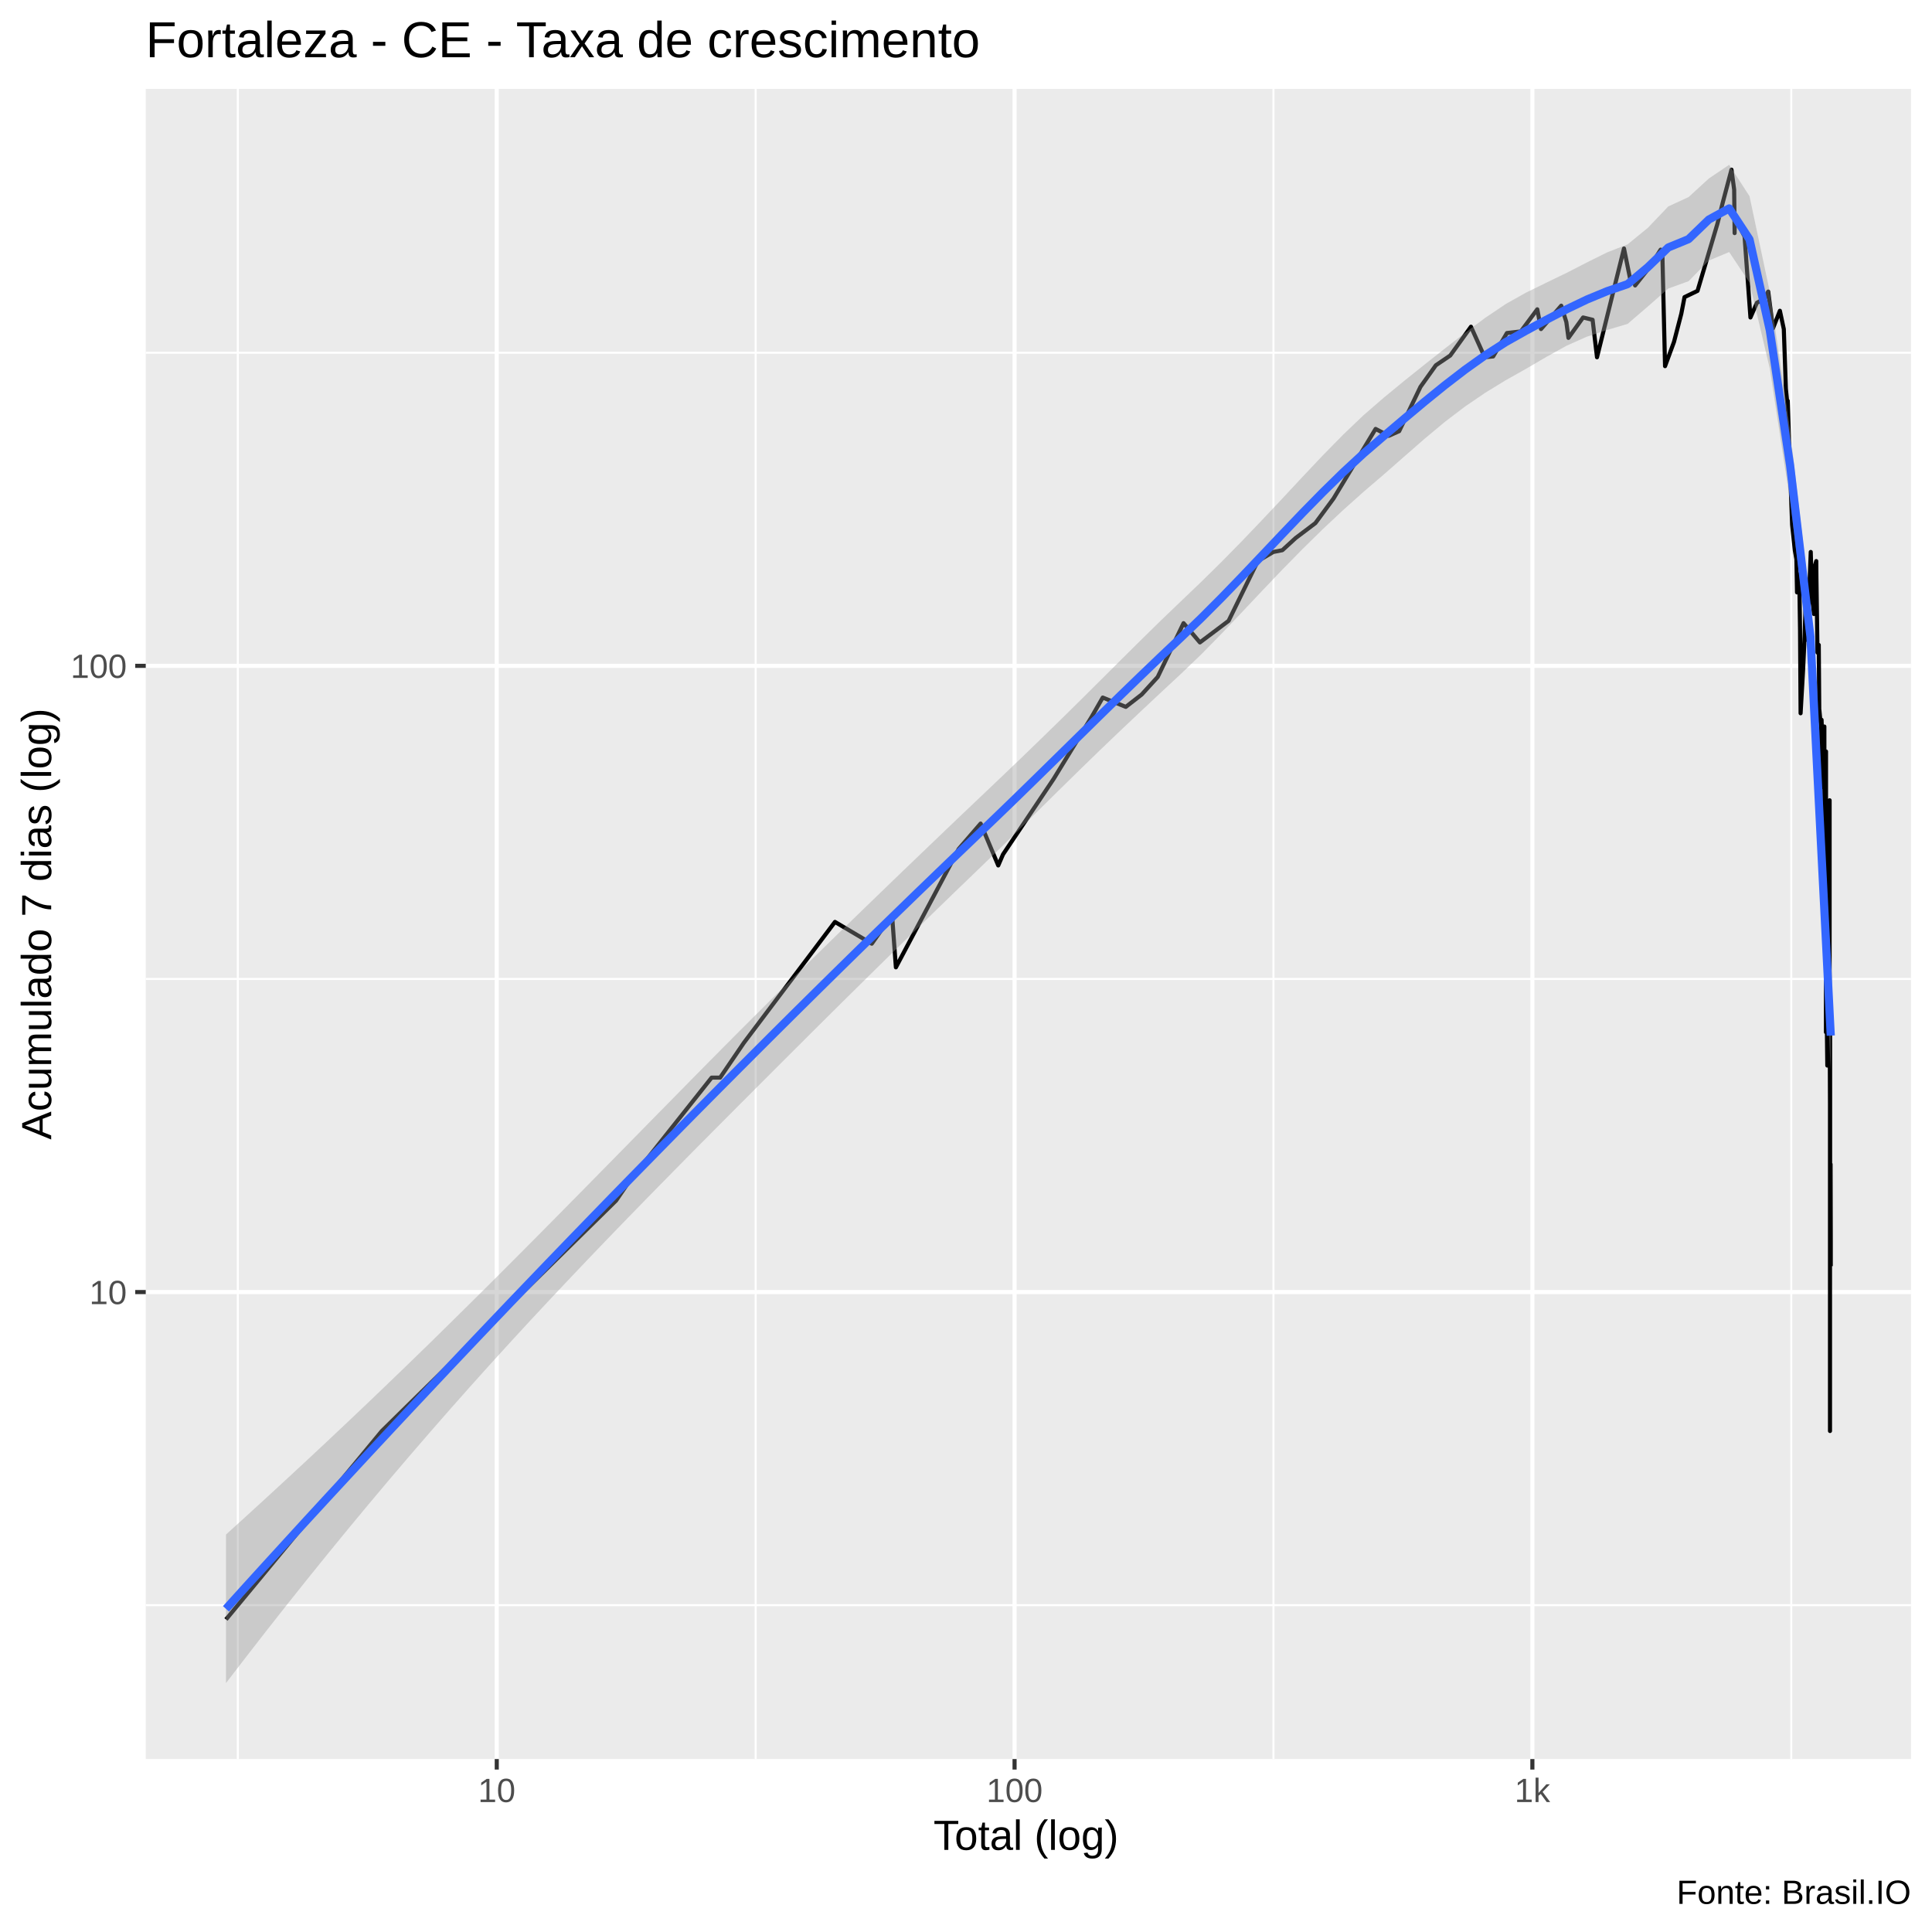
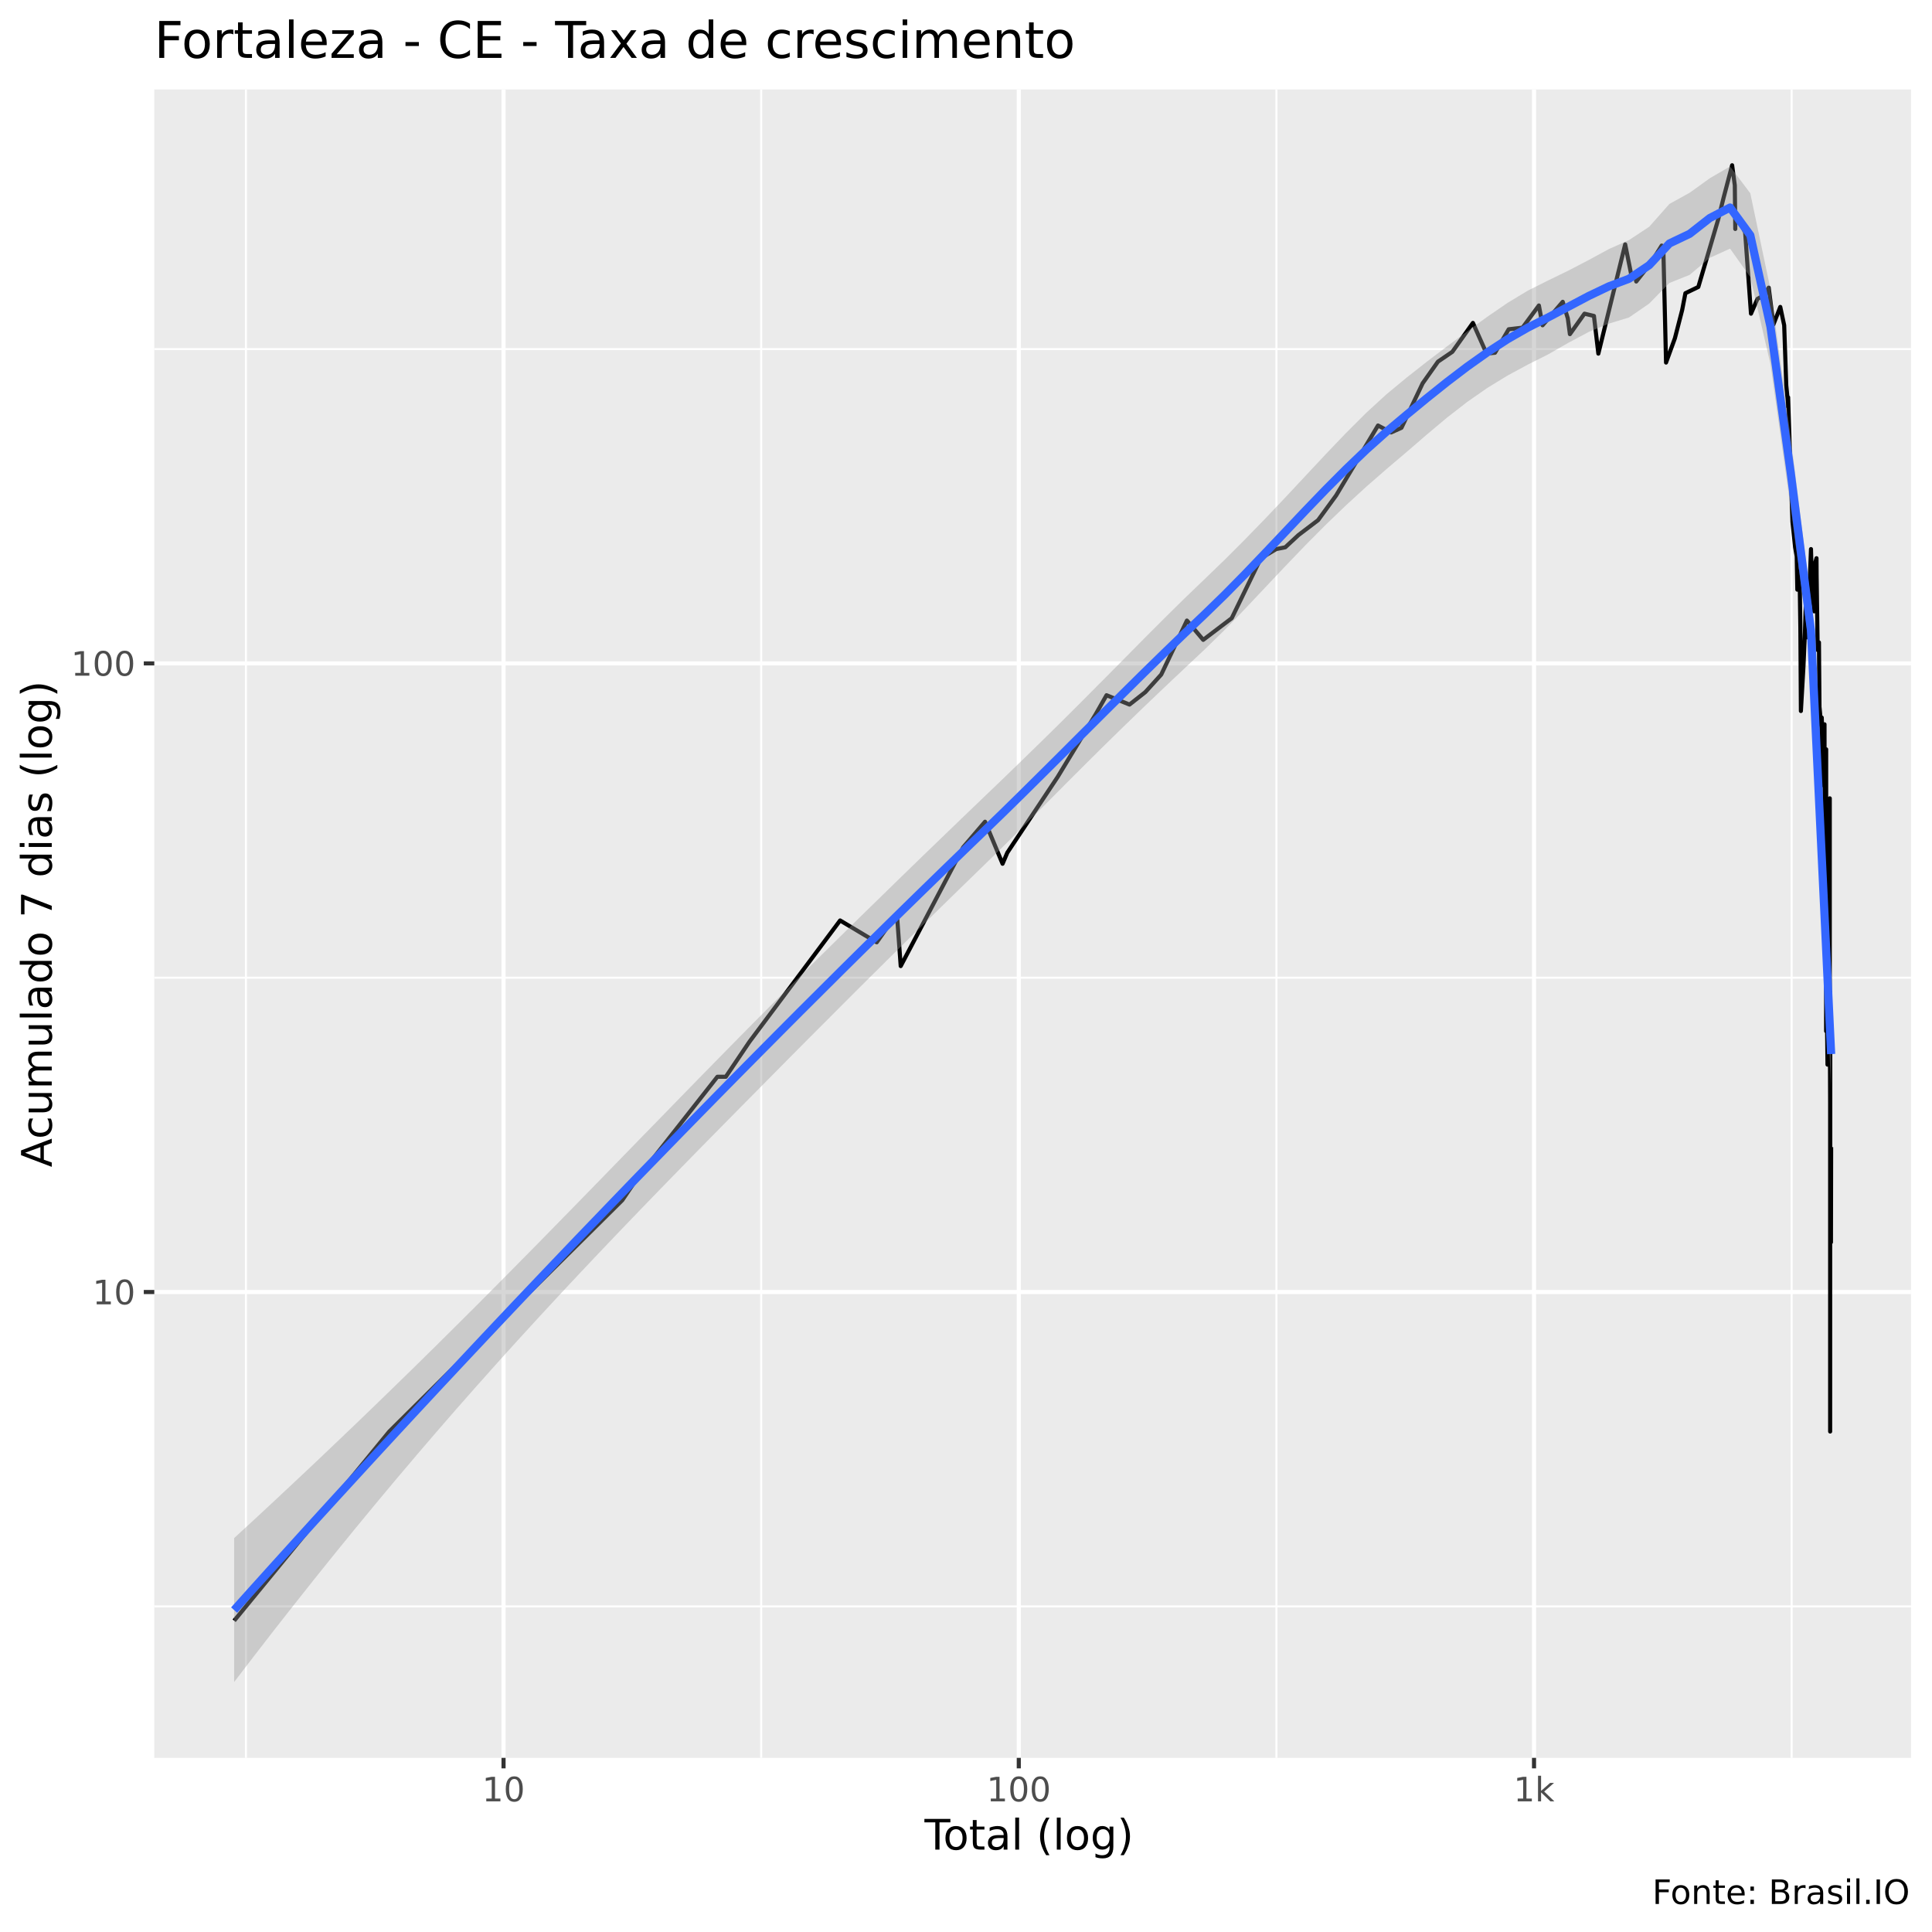
<svg xmlns="http://www.w3.org/2000/svg" viewBox="0 0 504.00 504.00">
  <defs>
    <style type="text/css">
    line, polyline, polygon, path, rect, circle {
      fill: none;
      stroke: #000000;
      stroke-linecap: round;
      stroke-linejoin: round;
      stroke-miterlimit: 10.00;
    }
  </style>
  </defs>
  <rect width="100%" height="100%" style="stroke: none; fill: #FFFFFF;" />
-   <rect x="-0" y="0.00" width="504.00" height="504.00" style="stroke-width: 1.07; stroke: #FFFFFF; fill: #FFFFFF;" />
+   <rect x="0" y="0.00" width="504.00" height="504.00" style="stroke-width: 1.07; stroke: #FFFFFF; fill: #FFFFFF;" />
  <defs>
-     <clipPath id="cpMzguMDJ8NDk4LjUyfDQ1OC44OHwyMy4xOQ==">
-       <rect x="38.02" y="23.19" width="460.50" height="435.69" />
+     <clipPath id="cpNDAuMjV8NDk4LjUyfDQ1OC41N3wyMy4zMw==">
+       <rect x="40.25" y="23.33" width="458.27" height="435.24" />
    </clipPath>
  </defs>
-   <rect x="38.02" y="23.19" width="460.50" height="435.69" style="stroke-width: 1.07; stroke: none; fill: #EBEBEB;" clip-path="url(#cpMzguMDJ8NDk4LjUyfDQ1OC44OHwyMy4xOQ==)" />
-   <polyline points="38.02,418.74 498.52,418.74 " style="stroke-width: 0.53; stroke: #FFFFFF; stroke-linecap: butt;" clip-path="url(#cpMzguMDJ8NDk4LjUyfDQ1OC44OHwyMy4xOQ==)" />
-   <polyline points="38.02,255.38 498.52,255.38 " style="stroke-width: 0.53; stroke: #FFFFFF; stroke-linecap: butt;" clip-path="url(#cpMzguMDJ8NDk4LjUyfDQ1OC44OHwyMy4xOQ==)" />
-   <polyline points="38.02,92.02 498.52,92.02 " style="stroke-width: 0.53; stroke: #FFFFFF; stroke-linecap: butt;" clip-path="url(#cpMzguMDJ8NDk4LjUyfDQ1OC44OHwyMy4xOQ==)" />
-   <polyline points="62.04,458.88 62.04,23.19 " style="stroke-width: 0.53; stroke: #FFFFFF; stroke-linecap: butt;" clip-path="url(#cpMzguMDJ8NDk4LjUyfDQ1OC44OHwyMy4xOQ==)" />
-   <polyline points="197.13,458.88 197.13,23.19 " style="stroke-width: 0.53; stroke: #FFFFFF; stroke-linecap: butt;" clip-path="url(#cpMzguMDJ8NDk4LjUyfDQ1OC44OHwyMy4xOQ==)" />
-   <polyline points="332.21,458.88 332.21,23.19 " style="stroke-width: 0.53; stroke: #FFFFFF; stroke-linecap: butt;" clip-path="url(#cpMzguMDJ8NDk4LjUyfDQ1OC44OHwyMy4xOQ==)" />
-   <polyline points="467.29,458.88 467.29,23.19 " style="stroke-width: 0.53; stroke: #FFFFFF; stroke-linecap: butt;" clip-path="url(#cpMzguMDJ8NDk4LjUyfDQ1OC44OHwyMy4xOQ==)" />
-   <polyline points="38.02,337.06 498.52,337.06 " style="stroke-width: 1.07; stroke: #FFFFFF; stroke-linecap: butt;" clip-path="url(#cpMzguMDJ8NDk4LjUyfDQ1OC44OHwyMy4xOQ==)" />
-   <polyline points="38.02,173.70 498.52,173.70 " style="stroke-width: 1.07; stroke: #FFFFFF; stroke-linecap: butt;" clip-path="url(#cpMzguMDJ8NDk4LjUyfDQ1OC44OHwyMy4xOQ==)" />
-   <polyline points="129.59,458.88 129.59,23.19 " style="stroke-width: 1.07; stroke: #FFFFFF; stroke-linecap: butt;" clip-path="url(#cpMzguMDJ8NDk4LjUyfDQ1OC44OHwyMy4xOQ==)" />
-   <polyline points="264.67,458.88 264.67,23.19 " style="stroke-width: 1.07; stroke: #FFFFFF; stroke-linecap: butt;" clip-path="url(#cpMzguMDJ8NDk4LjUyfDQ1OC44OHwyMy4xOQ==)" />
-   <polyline points="399.75,458.88 399.75,23.19 " style="stroke-width: 1.07; stroke: #FFFFFF; stroke-linecap: butt;" clip-path="url(#cpMzguMDJ8NDk4LjUyfDQ1OC44OHwyMy4xOQ==)" />
-   <polyline points="58.95,422.47 58.95,422.47 75.83,402.06 88.92,386.23 88.92,386.23 99.62,373.30 99.62,373.30 160.72,313.19 164.07,308.29 185.64,281.12 187.86,281.12 194.04,272.05 217.82,240.50 217.82,240.50 227.42,246.18 232.71,238.71 233.71,252.35 250.09,221.47 255.82,214.84 260.41,225.77 261.66,222.88 274.87,203.18 284.83,186.92 287.67,181.97 293.69,184.40 297.83,181.18 302.01,176.60 308.75,162.56 313.02,167.59 320.50,161.96 328.13,146.37 332.17,143.99 334.53,143.53 337.99,140.36 343.14,136.47 347.87,130.06 358.85,111.89 362.28,113.69 365.00,112.48 370.56,100.91 374.57,95.29 378.32,92.75 383.73,85.23 387.32,93.20 389.52,92.98 393.11,86.88 396.74,86.46 401.03,80.69 402.00,85.84 407.28,79.74 408.61,84.02 409.16,88.14 412.98,82.82 415.46,83.42 416.61,93.20 423.65,64.82 425.39,73.42 426.36,73.42 426.55,74.47 430.43,69.56 433.21,65.13 433.68,66.99 434.36,95.52 436.69,89.21 438.60,81.85 439.44,77.51 442.83,75.88 448.02,58.39 449.47,52.63 451.69,44.26 452.39,49.48 452.51,60.81 452.54,56.74 455.10,61.68 456.64,82.82 458.32,78.99 460.36,77.88 461.15,76.24 461.15,77.33 461.27,76.06 462.52,85.64 464.32,81.07 465.34,85.84 465.88,101.42 466.30,105.64 466.31,107.01 466.37,104.56 466.80,117.44 467.51,136.89 468.21,143.53 468.63,145.89 468.79,154.54 468.79,152.41 468.81,152.41 469.36,149.83 469.58,164.40 469.72,186.07 470.39,174.41 470.78,165.66 471.11,155.09 471.15,153.47 471.32,166.30 471.51,166.94 472.37,143.99 472.66,154.54 473.21,160.18 473.21,159.01 473.23,148.33 473.81,146.37 473.85,150.85 474.13,170.24 474.46,168.24 474.60,186.92 474.60,186.07 474.62,185.23 475.11,190.42 475.17,205.36 475.19,187.78 475.59,199.00 475.85,192.24 475.90,189.53 475.92,189.53 475.95,220.09 476.33,198.00 476.33,228.79 476.33,269.27 476.35,196.03 476.35,256.79 476.36,261.52 476.44,256.79 476.69,277.97 476.85,254.54 476.93,242.35 477.03,233.58 477.07,230.35 477.17,228.79 477.20,254.54 477.29,208.77 477.29,264.01 477.39,287.88 477.39,373.30 477.40,259.12 477.42,272.05 477.42,303.71 477.42,313.19 477.54,303.71 477.59,324.12 477.59,330.30 " style="stroke-width: 1.07; stroke-linecap: butt;" clip-path="url(#cpMzguMDJ8NDk4LjUyfDQ1OC44OHwyMy4xOQ==)" />
-   <polygon points="58.95,400.32 64.25,395.51 69.55,390.66 74.85,385.78 80.15,380.86 85.45,375.91 90.75,370.91 96.05,365.88 101.35,360.80 106.65,355.69 111.95,350.54 117.24,345.34 122.54,340.11 127.84,334.85 133.14,329.55 138.44,324.23 143.74,318.88 149.04,313.51 154.34,308.13 159.64,302.74 164.94,297.34 170.24,291.94 175.54,286.55 180.83,281.17 186.13,275.80 191.43,270.46 196.73,265.16 202.03,259.89 207.33,254.65 212.63,249.44 217.93,244.26 223.23,239.11 228.53,233.98 233.83,228.86 239.13,223.77 244.43,218.69 249.72,213.63 255.02,208.59 260.32,203.55 265.62,198.49 270.92,193.37 276.22,188.21 281.52,182.99 286.82,177.72 292.12,172.44 297.42,167.18 302.72,161.98 308.02,156.90 313.31,151.84 318.61,146.62 323.91,141.23 329.21,135.69 334.51,130.06 339.81,124.38 345.11,118.77 350.41,113.37 355.71,108.31 361.01,103.72 366.31,99.36 371.61,95.12 376.90,90.94 382.20,86.82 387.50,82.88 392.80,79.31 398.10,76.33 403.40,73.74 408.70,71.17 414.00,68.45 419.30,65.82 424.60,63.74 429.90,59.41 435.20,53.85 440.49,51.42 445.79,46.56 451.09,42.99 456.39,51.17 461.69,76.15 466.99,112.12 472.29,158.55 477.59,261.11 477.59,279.22 472.29,173.65 466.99,130.80 461.69,96.17 456.39,73.72 451.09,65.75 445.79,67.97 440.49,73.36 435.20,75.27 429.90,79.93 424.60,84.49 419.30,86.06 414.00,87.82 408.70,90.17 403.40,93.11 398.10,96.21 392.80,99.19 387.50,102.43 382.20,106.04 376.90,110.07 371.61,114.48 366.31,119.11 361.01,123.76 355.71,128.30 350.41,133.04 345.11,138.01 339.81,143.21 334.51,148.61 329.21,154.17 323.91,159.79 318.61,165.37 313.31,170.76 308.02,175.84 302.72,180.77 297.42,185.74 292.12,190.75 286.82,195.82 281.52,200.97 276.22,206.17 270.92,211.40 265.62,216.65 260.32,221.85 255.02,226.98 249.72,232.08 244.43,237.20 239.13,242.36 233.83,247.53 228.53,252.73 223.23,257.96 217.93,263.20 212.63,268.47 207.33,273.75 202.03,279.05 196.73,284.35 191.43,289.67 186.13,294.99 180.83,300.33 175.54,305.70 170.24,311.09 164.94,316.52 159.64,321.99 154.34,327.51 149.04,333.08 143.74,338.70 138.44,344.38 133.14,350.13 127.84,355.95 122.54,361.85 117.24,367.83 111.95,373.88 106.65,380.02 101.35,386.24 96.05,392.55 90.75,398.94 85.45,405.42 80.15,411.98 74.85,418.63 69.55,425.36 64.25,432.18 58.95,439.07 " style="stroke-width: 0.00; stroke: none; fill: #999999; fill-opacity: 0.40;" clip-path="url(#cpMzguMDJ8NDk4LjUyfDQ1OC44OHwyMy4xOQ==)" />
-   <polyline points="58.95,400.32 64.25,395.51 69.55,390.66 74.85,385.78 80.15,380.86 85.45,375.91 90.75,370.91 96.05,365.88 101.35,360.80 106.65,355.69 111.95,350.54 117.24,345.34 122.54,340.11 127.84,334.85 133.14,329.55 138.44,324.23 143.74,318.88 149.04,313.51 154.34,308.13 159.64,302.74 164.94,297.34 170.24,291.94 175.54,286.55 180.83,281.17 186.13,275.80 191.43,270.46 196.73,265.16 202.03,259.89 207.33,254.65 212.63,249.44 217.93,244.26 223.23,239.11 228.53,233.98 233.83,228.86 239.13,223.77 244.43,218.69 249.72,213.63 255.02,208.59 260.32,203.55 265.62,198.49 270.92,193.37 276.22,188.21 281.52,182.99 286.82,177.72 292.12,172.44 297.42,167.18 302.72,161.98 308.02,156.90 313.31,151.84 318.61,146.62 323.91,141.23 329.21,135.69 334.51,130.06 339.81,124.38 345.11,118.77 350.41,113.37 355.71,108.31 361.01,103.72 366.31,99.36 371.61,95.12 376.90,90.94 382.20,86.82 387.50,82.88 392.80,79.31 398.10,76.33 403.40,73.74 408.70,71.17 414.00,68.45 419.30,65.82 424.60,63.74 429.90,59.41 435.20,53.85 440.49,51.42 445.79,46.56 451.09,42.99 456.39,51.17 461.69,76.15 466.99,112.12 472.29,158.55 477.59,261.11 " style="stroke-width: 2.13; stroke: none;" clip-path="url(#cpMzguMDJ8NDk4LjUyfDQ1OC44OHwyMy4xOQ==)" />
-   <polyline points="477.59,279.22 472.29,173.65 466.99,130.80 461.69,96.17 456.39,73.72 451.09,65.75 445.79,67.97 440.49,73.36 435.20,75.27 429.90,79.93 424.60,84.49 419.30,86.06 414.00,87.82 408.70,90.17 403.40,93.11 398.10,96.21 392.80,99.19 387.50,102.43 382.20,106.04 376.90,110.07 371.61,114.48 366.31,119.11 361.01,123.76 355.71,128.30 350.41,133.04 345.11,138.01 339.81,143.21 334.51,148.61 329.21,154.17 323.91,159.79 318.61,165.37 313.31,170.76 308.02,175.84 302.72,180.77 297.42,185.74 292.12,190.75 286.82,195.82 281.52,200.97 276.22,206.17 270.92,211.40 265.62,216.65 260.32,221.85 255.02,226.98 249.72,232.08 244.43,237.20 239.13,242.36 233.83,247.53 228.53,252.73 223.23,257.96 217.93,263.20 212.63,268.47 207.33,273.75 202.03,279.05 196.73,284.35 191.43,289.67 186.13,294.99 180.83,300.33 175.54,305.70 170.24,311.09 164.94,316.52 159.64,321.99 154.34,327.51 149.04,333.08 143.74,338.70 138.44,344.38 133.14,350.13 127.84,355.95 122.54,361.85 117.24,367.83 111.95,373.88 106.65,380.02 101.35,386.24 96.05,392.55 90.75,398.94 85.45,405.42 80.15,411.98 74.85,418.63 69.55,425.36 64.25,432.18 58.95,439.07 " style="stroke-width: 2.13; stroke: none;" clip-path="url(#cpMzguMDJ8NDk4LjUyfDQ1OC44OHwyMy4xOQ==)" />
-   <polyline points="58.95,419.70 64.25,413.84 69.55,408.01 74.85,402.21 80.15,396.42 85.45,390.66 90.75,384.93 96.05,379.21 101.35,373.52 106.65,367.85 111.95,362.21 117.24,356.58 122.54,350.98 127.84,345.40 133.14,339.84 138.44,334.31 143.74,328.79 149.04,323.29 154.34,317.82 159.64,312.36 164.94,306.93 170.24,301.52 175.54,296.12 180.83,290.75 186.13,285.40 191.43,280.07 196.73,274.76 202.03,269.47 207.33,264.20 212.63,258.96 217.93,253.73 223.23,248.53 228.53,243.35 233.83,238.20 239.13,233.06 244.43,227.95 249.72,222.86 255.02,217.78 260.32,212.70 265.62,207.57 270.92,202.39 276.22,197.19 281.52,191.98 286.82,186.77 292.12,181.59 297.42,176.46 302.72,171.38 308.02,166.37 313.31,161.30 318.61,155.99 323.91,150.51 329.21,144.93 334.51,139.33 339.81,133.79 345.11,128.39 350.41,123.20 355.71,118.30 361.01,113.74 366.31,109.24 371.61,104.80 376.90,100.51 382.20,96.43 387.50,92.65 392.80,89.25 398.10,86.27 403.40,83.42 408.70,80.67 414.00,78.13 419.30,75.94 424.60,74.12 429.90,69.67 435.20,64.56 440.49,62.39 445.79,57.27 451.09,54.37 456.39,62.44 461.69,86.16 466.99,121.46 472.29,166.10 477.59,270.16 " style="stroke-width: 2.13; stroke: #3366FF; stroke-linecap: butt;" clip-path="url(#cpMzguMDJ8NDk4LjUyfDQ1OC44OHwyMy4xOQ==)" />
+   <rect x="40.25" y="23.33" width="458.27" height="435.24" style="stroke-width: 1.07; stroke: none; fill: #EBEBEB;" clip-path="url(#cpNDAuMjV8NDk4LjUyfDQ1OC41N3wyMy4zMw==)" />
+   <polyline points="40.25,419.05 498.52,419.05 " style="stroke-width: 0.53; stroke: #FFFFFF; stroke-linecap: butt;" clip-path="url(#cpNDAuMjV8NDk4LjUyfDQ1OC41N3wyMy4zMw==)" />
+   <polyline points="40.25,255.06 498.52,255.06 " style="stroke-width: 0.53; stroke: #FFFFFF; stroke-linecap: butt;" clip-path="url(#cpNDAuMjV8NDk4LjUyfDQ1OC41N3wyMy4zMw==)" />
+   <polyline points="40.25,91.06 498.52,91.06 " style="stroke-width: 0.53; stroke: #FFFFFF; stroke-linecap: butt;" clip-path="url(#cpNDAuMjV8NDk4LjUyfDQ1OC41N3wyMy4zMw==)" />
+   <polyline points="64.16,458.57 64.16,23.33 " style="stroke-width: 0.53; stroke: #FFFFFF; stroke-linecap: butt;" clip-path="url(#cpNDAuMjV8NDk4LjUyfDQ1OC41N3wyMy4zMw==)" />
+   <polyline points="198.57,458.57 198.57,23.33 " style="stroke-width: 0.53; stroke: #FFFFFF; stroke-linecap: butt;" clip-path="url(#cpNDAuMjV8NDk4LjUyfDQ1OC41N3wyMy4zMw==)" />
+   <polyline points="332.98,458.57 332.98,23.33 " style="stroke-width: 0.53; stroke: #FFFFFF; stroke-linecap: butt;" clip-path="url(#cpNDAuMjV8NDk4LjUyfDQ1OC41N3wyMy4zMw==)" />
+   <polyline points="467.38,458.57 467.38,23.33 " style="stroke-width: 0.53; stroke: #FFFFFF; stroke-linecap: butt;" clip-path="url(#cpNDAuMjV8NDk4LjUyfDQ1OC41N3wyMy4zMw==)" />
+   <polyline points="40.25,337.05 498.52,337.05 " style="stroke-width: 1.07; stroke: #FFFFFF; stroke-linecap: butt;" clip-path="url(#cpNDAuMjV8NDk4LjUyfDQ1OC41N3wyMy4zMw==)" />
+   <polyline points="40.25,173.06 498.52,173.06 " style="stroke-width: 1.07; stroke: #FFFFFF; stroke-linecap: butt;" clip-path="url(#cpNDAuMjV8NDk4LjUyfDQ1OC41N3wyMy4zMw==)" />
+   <polyline points="131.36,458.57 131.36,23.33 " style="stroke-width: 1.07; stroke: #FFFFFF; stroke-linecap: butt;" clip-path="url(#cpNDAuMjV8NDk4LjUyfDQ1OC41N3wyMy4zMw==)" />
+   <polyline points="265.77,458.57 265.77,23.33 " style="stroke-width: 1.07; stroke: #FFFFFF; stroke-linecap: butt;" clip-path="url(#cpNDAuMjV8NDk4LjUyfDQ1OC41N3wyMy4zMw==)" />
+   <polyline points="400.18,458.57 400.18,23.33 " style="stroke-width: 1.07; stroke: #FFFFFF; stroke-linecap: butt;" clip-path="url(#cpNDAuMjV8NDk4LjUyfDQ1OC41N3wyMy4zMw==)" />
+   <polyline points="61.08,422.80 61.08,422.80 77.88,402.31 90.90,386.42 90.90,386.42 101.55,373.44 101.55,373.44 162.34,313.09 165.67,308.18 187.14,280.90 189.34,280.90 195.49,271.79 219.16,240.12 219.16,240.12 228.71,245.82 233.97,238.32 234.97,252.02 251.27,221.02 256.97,214.36 261.54,225.33 262.78,222.43 275.93,202.65 285.83,186.33 288.66,181.36 294.65,183.80 298.77,180.56 302.93,175.97 309.63,161.88 313.88,166.92 321.32,161.27 328.92,145.62 332.93,143.24 335.29,142.77 338.73,139.58 343.85,135.69 348.56,129.24 359.48,111.00 362.90,112.81 365.60,111.60 371.13,99.98 375.12,94.34 378.86,91.79 384.24,84.24 387.81,92.25 390.00,92.02 393.57,85.90 397.18,85.48 401.45,79.69 402.41,84.86 407.67,78.73 408.99,83.03 409.54,87.17 413.34,81.83 415.81,82.42 416.96,92.25 423.96,63.75 425.69,72.39 426.66,72.39 426.84,73.44 430.71,68.51 433.48,64.06 433.94,65.94 434.62,94.58 436.93,88.24 438.83,80.85 439.67,76.49 443.04,74.86 448.21,57.30 449.65,51.51 451.86,43.11 452.56,48.35 452.68,59.73 452.70,55.64 455.25,60.60 456.78,81.83 458.46,77.98 460.49,76.86 461.27,75.22 461.27,76.31 461.40,75.04 462.63,84.65 464.42,80.07 465.44,84.86 465.98,100.50 466.39,104.73 466.41,106.11 466.47,103.65 466.90,116.58 467.60,136.11 468.29,142.77 468.71,145.14 468.87,153.83 468.87,151.69 468.89,151.69 469.45,149.10 469.66,163.73 469.80,185.48 470.47,173.78 470.85,164.99 471.18,154.37 471.22,152.75 471.39,165.63 471.58,166.27 472.43,143.24 472.72,153.83 473.27,159.48 473.27,158.32 473.29,147.59 473.87,145.62 473.90,150.12 474.18,169.58 474.51,167.58 474.66,186.33 474.66,185.48 474.67,184.63 475.16,189.85 475.23,204.84 475.24,187.19 475.64,198.46 475.90,191.67 475.95,188.95 475.96,188.95 476.00,219.63 476.38,197.45 476.38,228.37 476.38,269.00 476.39,195.47 476.39,256.47 476.41,261.22 476.49,256.47 476.74,277.73 476.90,254.21 476.97,241.97 477.07,233.17 477.12,229.93 477.21,228.37 477.24,254.21 477.33,208.26 477.33,263.72 477.43,287.69 477.43,373.44 477.44,258.81 477.46,271.79 477.46,303.58 477.46,313.09 477.58,303.58 477.63,324.07 477.64,324.07 477.69,299.26 " style="stroke-width: 1.07; stroke-linecap: butt;" clip-path="url(#cpNDAuMjV8NDk4LjUyfDQ1OC41N3wyMy4zMw==)" />
+   <polygon points="61.08,401.24 66.36,396.38 71.63,391.48 76.91,386.54 82.18,381.58 87.45,376.57 92.73,371.53 98.00,366.45 103.27,361.33 108.55,356.18 113.82,350.99 119.09,345.76 124.37,340.50 129.64,335.20 134.91,329.87 140.19,324.52 145.46,319.14 150.73,313.75 156.01,308.34 161.28,302.92 166.55,297.50 171.83,292.09 177.10,286.67 182.37,281.27 187.65,275.88 192.92,270.52 198.20,265.19 203.47,259.90 208.74,254.64 214.02,249.41 219.29,244.21 224.56,239.03 229.84,233.88 235.11,228.74 240.38,223.62 245.66,218.52 250.93,213.44 256.20,208.38 261.48,203.32 266.75,198.22 272.02,193.08 277.30,187.88 282.57,182.62 287.84,177.32 293.12,171.99 298.39,166.66 303.67,161.37 308.94,156.17 314.21,151.11 319.49,146.01 324.76,140.74 330.03,135.32 335.31,129.76 340.58,124.12 345.85,118.48 351.13,112.96 356.40,107.70 361.67,102.87 366.95,98.50 372.22,94.36 377.49,90.35 382.77,86.43 388.04,82.60 393.31,78.99 398.59,75.80 403.86,73.16 409.13,70.60 414.41,67.85 419.68,64.99 424.96,62.63 430.23,59.15 435.50,53.20 440.78,50.28 446.05,46.49 451.32,43.42 456.60,50.42 461.87,75.49 467.14,114.02 472.42,156.78 477.69,266.03 477.69,283.92 472.42,171.96 467.14,132.60 461.87,95.06 456.60,72.30 451.32,64.86 446.05,67.25 440.78,71.71 435.50,73.81 430.23,79.19 424.96,82.82 419.68,84.43 414.41,86.61 409.13,89.43 403.86,92.45 398.59,95.10 393.31,97.95 388.04,101.17 382.77,104.84 377.49,108.94 372.22,113.36 366.95,117.91 361.67,122.39 356.40,126.99 351.13,131.82 345.85,136.90 340.58,142.20 335.31,147.69 330.03,153.28 324.76,158.87 319.49,164.31 314.21,169.47 308.94,174.42 303.67,179.40 298.39,184.44 293.12,189.53 287.84,194.70 282.57,199.93 277.30,205.21 272.02,210.51 266.75,215.80 261.48,221.04 256.20,226.19 250.93,231.31 245.66,236.46 240.38,241.63 235.11,246.83 229.84,252.05 224.56,257.29 219.29,262.56 214.02,267.84 208.74,273.14 203.47,278.46 198.20,283.79 192.92,289.12 187.65,294.47 182.37,299.83 177.10,305.22 171.83,310.63 166.55,316.09 161.28,321.58 156.01,327.11 150.73,332.70 145.46,338.34 140.19,344.04 134.91,349.81 129.64,355.64 124.37,361.55 119.09,367.54 113.82,373.60 108.55,379.75 103.27,385.98 98.00,392.29 92.73,398.68 87.45,405.16 82.18,411.72 76.91,418.37 71.63,425.09 66.36,431.90 61.08,438.79 " style="stroke-width: 0.00; stroke: none; fill: #999999; fill-opacity: 0.40;" clip-path="url(#cpNDAuMjV8NDk4LjUyfDQ1OC41N3wyMy4zMw==)" />
+   <polyline points="61.08,401.24 66.36,396.38 71.63,391.48 76.91,386.54 82.18,381.58 87.45,376.57 92.73,371.53 98.00,366.45 103.27,361.33 108.55,356.18 113.82,350.99 119.09,345.76 124.37,340.50 129.64,335.20 134.91,329.87 140.19,324.52 145.46,319.14 150.73,313.75 156.01,308.34 161.28,302.92 166.55,297.50 171.83,292.09 177.10,286.67 182.37,281.27 187.65,275.88 192.92,270.52 198.20,265.19 203.47,259.90 208.74,254.64 214.02,249.41 219.29,244.21 224.56,239.03 229.84,233.88 235.11,228.74 240.38,223.62 245.66,218.52 250.93,213.44 256.20,208.38 261.48,203.32 266.75,198.22 272.02,193.08 277.30,187.88 282.57,182.62 287.84,177.32 293.12,171.99 298.39,166.66 303.67,161.37 308.94,156.17 314.21,151.11 319.49,146.01 324.76,140.74 330.03,135.32 335.31,129.76 340.58,124.12 345.85,118.48 351.13,112.96 356.40,107.70 361.67,102.87 366.95,98.50 372.22,94.36 377.49,90.35 382.77,86.43 388.04,82.60 393.31,78.99 398.59,75.80 403.86,73.16 409.13,70.60 414.41,67.85 419.68,64.99 424.96,62.63 430.23,59.15 435.50,53.20 440.78,50.28 446.05,46.49 451.32,43.42 456.60,50.42 461.87,75.49 467.14,114.02 472.42,156.78 477.69,266.03 " style="stroke-width: 2.13; stroke: none;" clip-path="url(#cpNDAuMjV8NDk4LjUyfDQ1OC41N3wyMy4zMw==)" />
+   <polyline points="477.69,283.92 472.42,171.96 467.14,132.60 461.87,95.06 456.60,72.30 451.32,64.86 446.05,67.25 440.78,71.71 435.50,73.81 430.23,79.19 424.96,82.82 419.68,84.43 414.41,86.61 409.13,89.43 403.86,92.45 398.59,95.10 393.31,97.95 388.04,101.17 382.77,104.84 377.49,108.94 372.22,113.36 366.95,117.91 361.67,122.39 356.40,126.99 351.13,131.82 345.85,136.90 340.58,142.20 335.31,147.69 330.03,153.28 324.76,158.87 319.49,164.31 314.21,169.47 308.94,174.42 303.67,179.40 298.39,184.44 293.12,189.53 287.84,194.70 282.57,199.93 277.30,205.21 272.02,210.51 266.75,215.80 261.48,221.04 256.20,226.19 250.93,231.31 245.66,236.46 240.38,241.63 235.11,246.83 229.84,252.05 224.56,257.29 219.29,262.56 214.02,267.84 208.74,273.14 203.47,278.46 198.20,283.79 192.92,289.12 187.65,294.47 182.37,299.83 177.10,305.22 171.83,310.63 166.55,316.09 161.28,321.58 156.01,327.11 150.73,332.70 145.46,338.34 140.19,344.04 134.91,349.81 129.64,355.64 124.37,361.55 119.09,367.54 113.82,373.60 108.55,379.75 103.27,385.98 98.00,392.29 92.73,398.68 87.45,405.16 82.18,411.72 76.91,418.37 71.63,425.09 66.36,431.90 61.08,438.79 " style="stroke-width: 2.13; stroke: none;" clip-path="url(#cpNDAuMjV8NDk4LjUyfDQ1OC41N3wyMy4zMw==)" />
+   <polyline points="61.08,420.02 66.36,414.14 71.63,408.29 76.91,402.46 82.18,396.65 87.45,390.87 92.73,385.11 98.00,379.37 103.27,373.66 108.55,367.96 113.82,362.29 119.09,356.65 124.37,351.02 129.64,345.42 134.91,339.84 140.19,334.28 145.46,328.74 150.73,323.22 156.01,317.73 161.28,312.25 166.55,306.79 171.83,301.36 177.10,295.94 182.37,290.55 187.65,285.17 192.92,279.82 198.20,274.49 203.47,269.18 208.74,263.89 214.02,258.63 219.29,253.38 224.56,248.16 229.84,242.96 235.11,237.78 240.38,232.63 245.66,227.49 250.93,222.38 256.20,217.29 261.48,212.18 266.75,207.01 272.02,201.79 277.30,196.54 282.57,191.27 287.84,186.01 293.12,180.76 298.39,175.55 303.67,170.39 308.94,165.30 314.21,160.29 319.49,155.16 324.76,149.81 330.03,144.30 335.31,138.73 340.58,133.16 345.85,127.69 351.13,122.39 356.40,117.34 361.67,112.63 366.95,108.20 372.22,103.86 377.49,99.65 382.77,95.63 388.04,91.89 393.31,88.47 398.59,85.45 403.86,82.80 409.13,80.02 414.41,77.23 419.68,74.71 424.96,72.72 430.23,69.17 435.50,63.51 440.78,61.00 446.05,56.87 451.32,54.14 456.60,61.36 461.87,85.27 467.14,123.31 472.42,164.37 477.69,274.97 " style="stroke-width: 2.13; stroke: #3366FF; stroke-linecap: butt;" clip-path="url(#cpNDAuMjV8NDk4LjUyfDQ1OC41N3wyMy4zMw==)" />
  <defs>
    <clipPath id="cpMC4wMHw1MDQuMDB8NTA0LjAwfDAuMDA=">
      <rect x="0.00" y="0.00" width="504.00" height="504.00" />
    </clipPath>
  </defs>
  <g clip-path="url(#cpMC4wMHw1MDQuMDB8NTA0LjAwfDAuMDA=)">
-     <text x="23.30" y="340.21" style="font-size: 8.80px; fill: #4D4D4D; font-family: Arial;" textLength="9.79px" lengthAdjust="spacingAndGlyphs">10</text>
+     <text x="24.13" y="340.26" style="font-size: 8.80px; fill: #4D4D4D; font-family: DejaVu Sans;" textLength="11.20px" lengthAdjust="spacingAndGlyphs">10</text>
  </g>
  <g clip-path="url(#cpMC4wMHw1MDQuMDB8NTA0LjAwfDAuMDA=)">
-     <text x="18.41" y="176.85" style="font-size: 8.80px; fill: #4D4D4D; font-family: Arial;" textLength="14.68px" lengthAdjust="spacingAndGlyphs">100</text>
+     <text x="18.53" y="176.27" style="font-size: 8.80px; fill: #4D4D4D; font-family: DejaVu Sans;" textLength="16.80px" lengthAdjust="spacingAndGlyphs">100</text>
  </g>
-   <polyline points="35.28,337.06 38.02,337.06 " style="stroke-width: 1.07; stroke: #333333; stroke-linecap: butt;" clip-path="url(#cpMC4wMHw1MDQuMDB8NTA0LjAwfDAuMDA=)" />
-   <polyline points="35.28,173.70 38.02,173.70 " style="stroke-width: 1.07; stroke: #333333; stroke-linecap: butt;" clip-path="url(#cpMC4wMHw1MDQuMDB8NTA0LjAwfDAuMDA=)" />
-   <polyline points="129.59,461.62 129.59,458.88 " style="stroke-width: 1.07; stroke: #333333; stroke-linecap: butt;" clip-path="url(#cpMC4wMHw1MDQuMDB8NTA0LjAwfDAuMDA=)" />
-   <polyline points="264.67,461.62 264.67,458.88 " style="stroke-width: 1.07; stroke: #333333; stroke-linecap: butt;" clip-path="url(#cpMC4wMHw1MDQuMDB8NTA0LjAwfDAuMDA=)" />
-   <polyline points="399.75,461.62 399.75,458.88 " style="stroke-width: 1.07; stroke: #333333; stroke-linecap: butt;" clip-path="url(#cpMC4wMHw1MDQuMDB8NTA0LjAwfDAuMDA=)" />
+   <polyline points="37.51,337.05 40.25,337.05 " style="stroke-width: 1.07; stroke: #333333; stroke-linecap: butt;" clip-path="url(#cpMC4wMHw1MDQuMDB8NTA0LjAwfDAuMDA=)" />
+   <polyline points="37.51,173.06 40.25,173.06 " style="stroke-width: 1.07; stroke: #333333; stroke-linecap: butt;" clip-path="url(#cpMC4wMHw1MDQuMDB8NTA0LjAwfDAuMDA=)" />
+   <polyline points="131.36,461.31 131.36,458.57 " style="stroke-width: 1.07; stroke: #333333; stroke-linecap: butt;" clip-path="url(#cpMC4wMHw1MDQuMDB8NTA0LjAwfDAuMDA=)" />
+   <polyline points="265.77,461.31 265.77,458.57 " style="stroke-width: 1.07; stroke: #333333; stroke-linecap: butt;" clip-path="url(#cpMC4wMHw1MDQuMDB8NTA0LjAwfDAuMDA=)" />
+   <polyline points="400.18,461.31 400.18,458.57 " style="stroke-width: 1.07; stroke: #333333; stroke-linecap: butt;" clip-path="url(#cpMC4wMHw1MDQuMDB8NTA0LjAwfDAuMDA=)" />
  <g clip-path="url(#cpMC4wMHw1MDQuMDB8NTA0LjAwfDAuMDA=)">
-     <text x="124.69" y="470.11" style="font-size: 8.80px; fill: #4D4D4D; font-family: Arial;" textLength="9.79px" lengthAdjust="spacingAndGlyphs">10</text>
+     <text x="125.76" y="469.92" style="font-size: 8.80px; fill: #4D4D4D; font-family: DejaVu Sans;" textLength="11.20px" lengthAdjust="spacingAndGlyphs">10</text>
  </g>
  <g clip-path="url(#cpMC4wMHw1MDQuMDB8NTA0LjAwfDAuMDA=)">
-     <text x="257.33" y="470.11" style="font-size: 8.80px; fill: #4D4D4D; font-family: Arial;" textLength="14.68px" lengthAdjust="spacingAndGlyphs">100</text>
+     <text x="257.37" y="469.92" style="font-size: 8.80px; fill: #4D4D4D; font-family: DejaVu Sans;" textLength="16.80px" lengthAdjust="spacingAndGlyphs">100</text>
  </g>
  <g clip-path="url(#cpMC4wMHw1MDQuMDB8NTA0LjAwfDAuMDA=)">
-     <text x="395.10" y="470.11" style="font-size: 8.80px; fill: #4D4D4D; font-family: Arial;" textLength="9.29px" lengthAdjust="spacingAndGlyphs">1k</text>
+     <text x="394.83" y="469.92" style="font-size: 8.80px; fill: #4D4D4D; font-family: DejaVu Sans;" textLength="10.69px" lengthAdjust="spacingAndGlyphs">1k</text>
  </g>
  <g clip-path="url(#cpMC4wMHw1MDQuMDB8NTA0LjAwfDAuMDA=)">
-     <text x="243.51" y="482.57" style="font-size: 11.00px; font-family: Arial;" textLength="49.52px" lengthAdjust="spacingAndGlyphs">Total (log)</text>
+     <text x="241.18" y="482.51" style="font-size: 11.00px; font-family: DejaVu Sans;" textLength="56.41px" lengthAdjust="spacingAndGlyphs">Total (log)</text>
  </g>
  <g clip-path="url(#cpMC4wMHw1MDQuMDB8NTA0LjAwfDAuMDA=)">
-     <text transform="translate(13.35,297.28) rotate(-90)" style="font-size: 11.00px; font-family: Arial;" textLength="112.50px" lengthAdjust="spacingAndGlyphs">Acumulado 7 dias (log)</text>
+     <text transform="translate(13.50,304.49) rotate(-90)" style="font-size: 11.00px; font-family: DejaVu Sans;" textLength="127.09px" lengthAdjust="spacingAndGlyphs">Acumulado 7 dias (log)</text>
  </g>
  <g clip-path="url(#cpMC4wMHw1MDQuMDB8NTA0LjAwfDAuMDA=)">
-     <text x="38.02" y="14.93" style="font-size: 13.20px; font-family: Arial;" textLength="219.34px" lengthAdjust="spacingAndGlyphs">Fortaleza - CE - Taxa de crescimento</text>
+     <text x="40.25" y="15.10" style="font-size: 13.20px; font-family: DejaVu Sans;" textLength="243.18px" lengthAdjust="spacingAndGlyphs">Fortaleza - CE - Taxa de crescimento</text>
  </g>
  <g clip-path="url(#cpMC4wMHw1MDQuMDB8NTA0LjAwfDAuMDA=)">
-     <text x="437.39" y="496.67" style="font-size: 8.80px; font-family: Arial;" textLength="61.13px" lengthAdjust="spacingAndGlyphs">Fonte: Brasil.IO</text>
+     <text x="431.03" y="496.69" style="font-size: 8.80px; font-family: DejaVu Sans;" textLength="67.49px" lengthAdjust="spacingAndGlyphs">Fonte: Brasil.IO</text>
  </g>
</svg>
